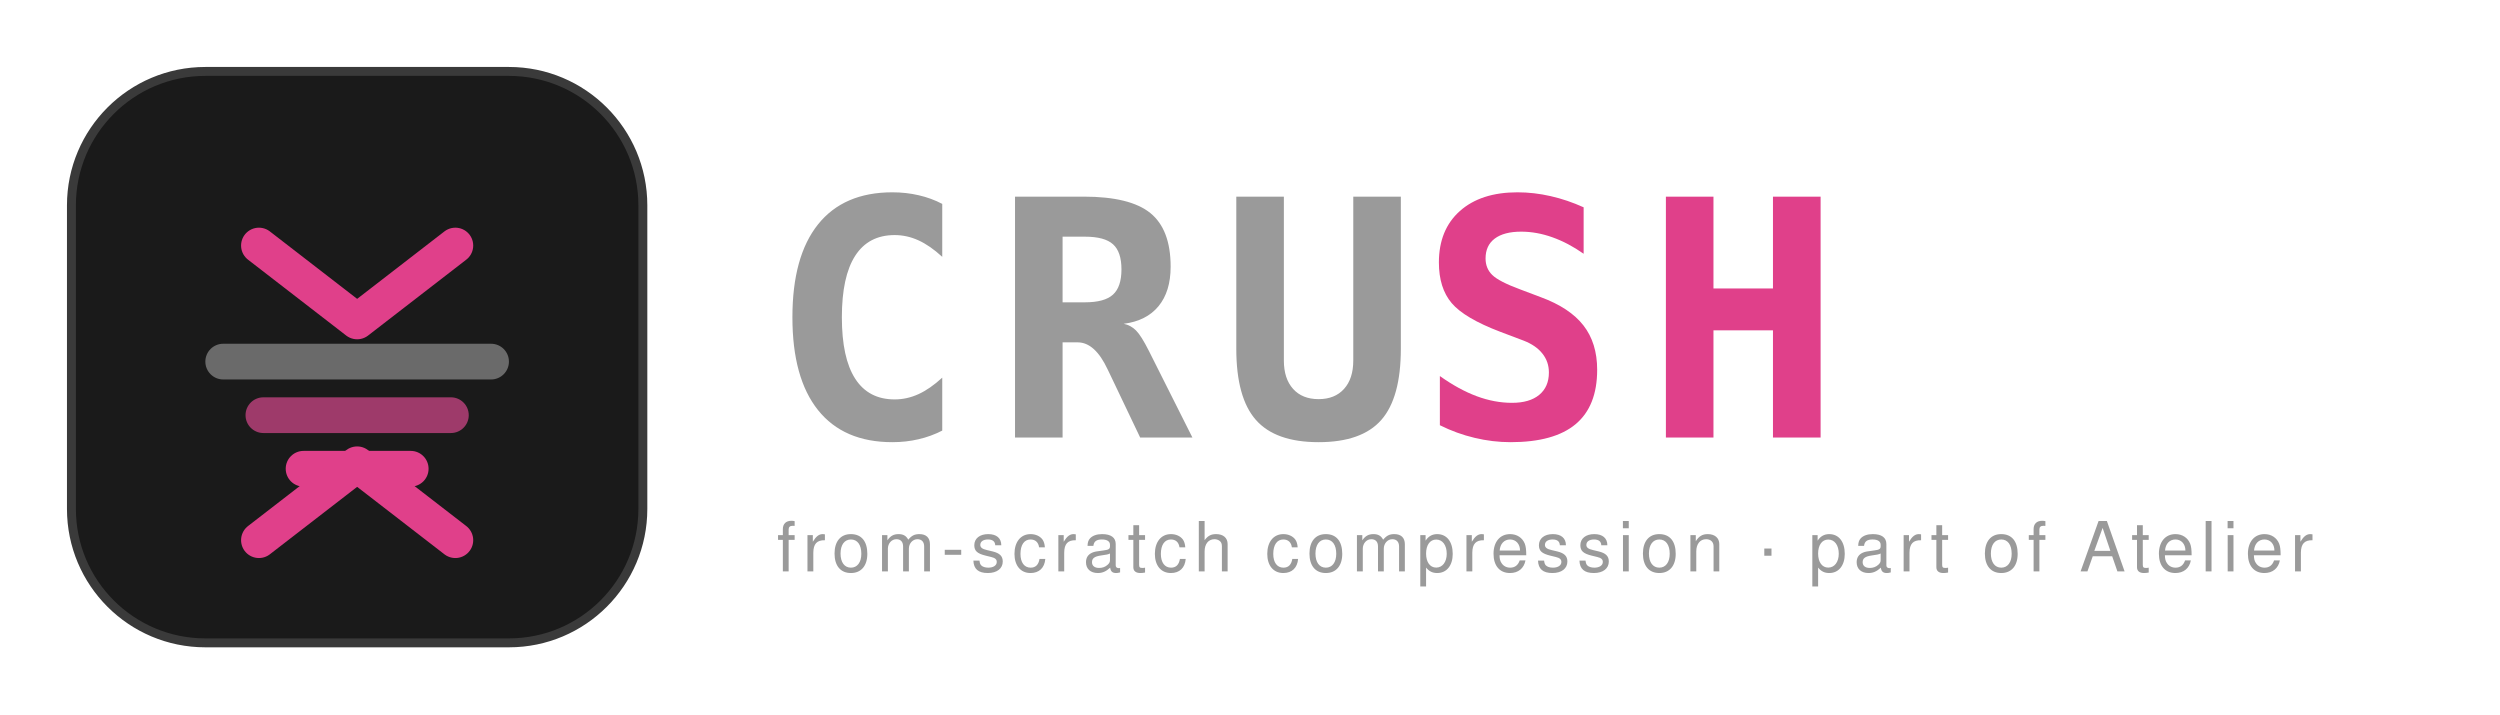
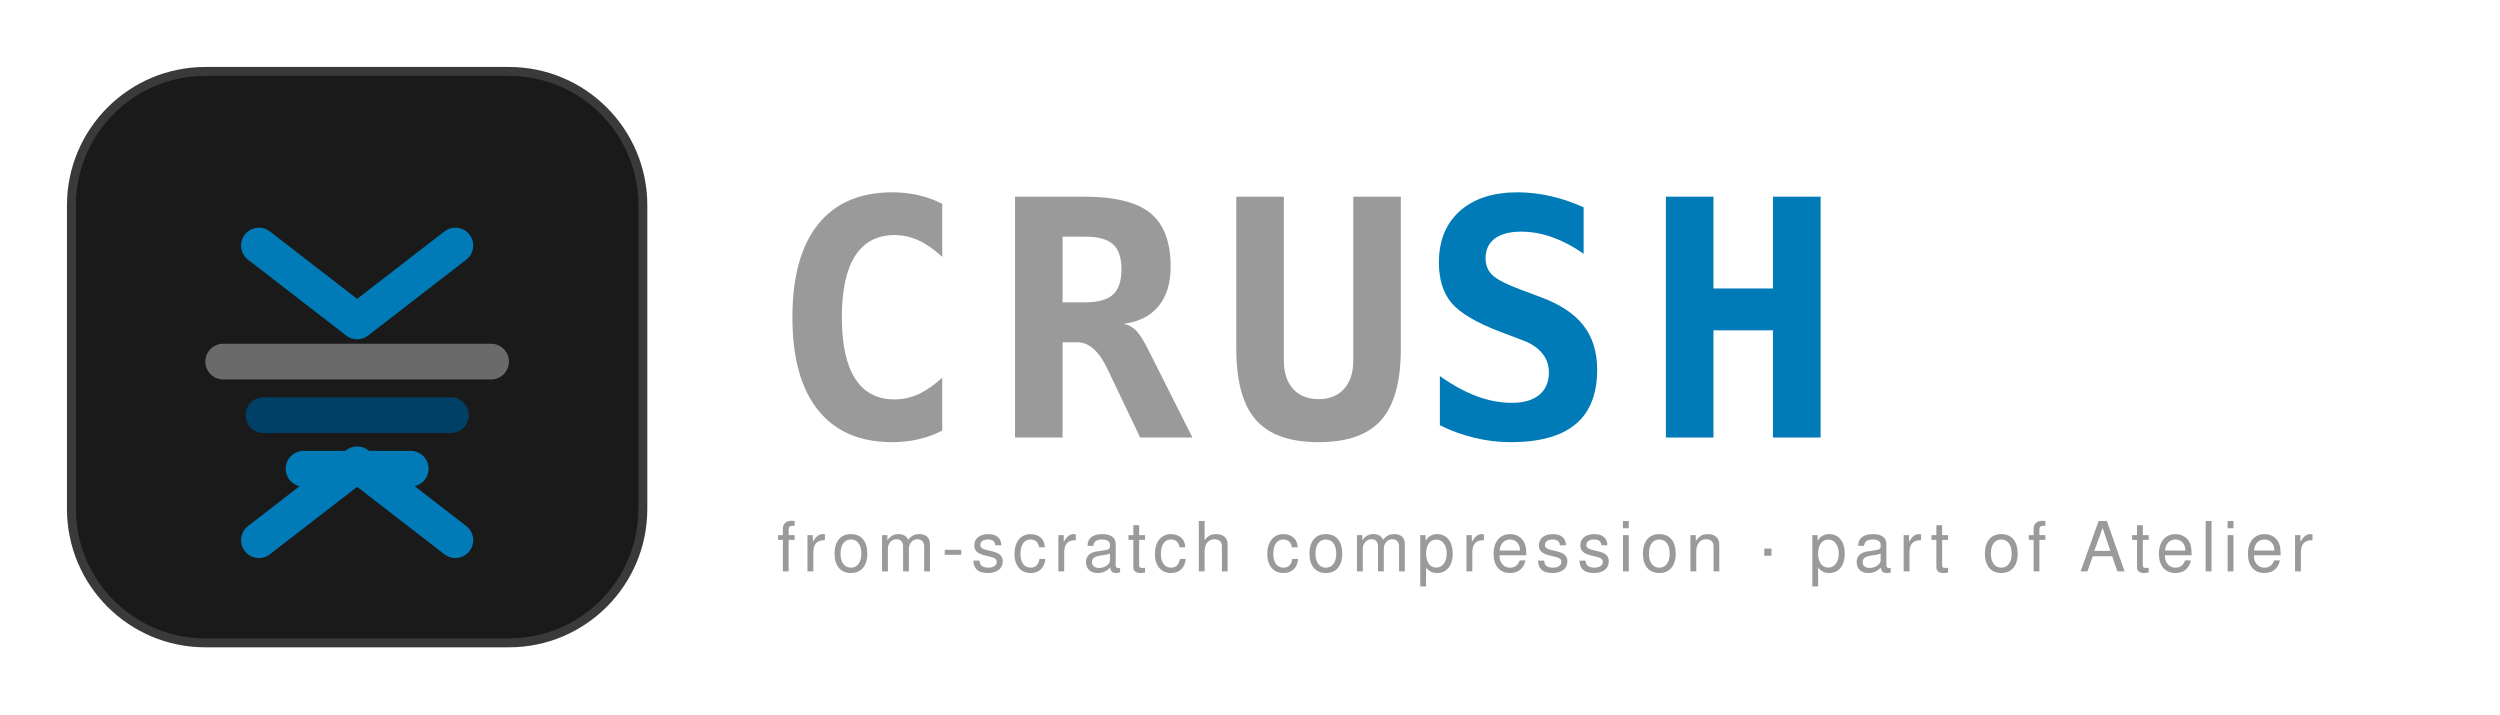
<svg xmlns="http://www.w3.org/2000/svg" width="560" height="160" viewBox="0 0 560 160" role="img" aria-label="CRUSH">
  <g transform="translate(16,16)">
    <rect x="0" y="0" width="128" height="128" rx="30" fill="#1a1a1a" stroke="#3a3a3a" stroke-width="2" />
-     <polyline points="42,39 64,56 86,39" fill="none" stroke="#e0408a" stroke-width="8" stroke-linecap="round" stroke-linejoin="round" />
+     <polyline points="42,39 64,56 86,39" fill="none" stroke="#007bb7" stroke-width="8" stroke-linecap="round" stroke-linejoin="round" />
    <rect x="30" y="61" width="68" height="8" rx="4" fill="#6a6a6a" />
-     <rect x="39" y="73" width="50" height="8" rx="4" fill="#9e3a6a" />
-     <rect x="48" y="85" width="32" height="8" rx="4" fill="#e0408a" />
-     <polyline points="42,105 64,88 86,105" fill="none" stroke="#e0408a" stroke-width="8" stroke-linecap="round" stroke-linejoin="round" />
+     <rect x="39" y="73" width="50" height="8" rx="4" fill="#004067" />
+     <rect x="48" y="85" width="32" height="8" rx="4" fill="#007bb7" />
+     <polyline points="42,105 64,88 86,105" fill="none" stroke="#007bb7" stroke-width="8" stroke-linecap="round" stroke-linejoin="round" />
  </g>
-   <text x="172" y="98" font-family="ui-monospace,'Cascadia Code',Consolas,'SF Mono',monospace" font-size="74" font-weight="800" letter-spacing="6" fill="#9a9a9a">CRU<tspan fill="#e0408a">SH</tspan>
+   <text x="172" y="98" font-family="ui-monospace,'Cascadia Code',Consolas,'SF Mono',monospace" font-size="74" font-weight="800" letter-spacing="6" fill="#9a9a9a">CRU<tspan fill="#007bb7">SH</tspan>
  </text>
  <text x="174" y="128" font-family="-apple-system,'Segoe UI',Helvetica,Arial,sans-serif" font-size="15.5" letter-spacing="1.5" fill="#9a9a9a">from-scratch compression · part of Atelier</text>
</svg>
